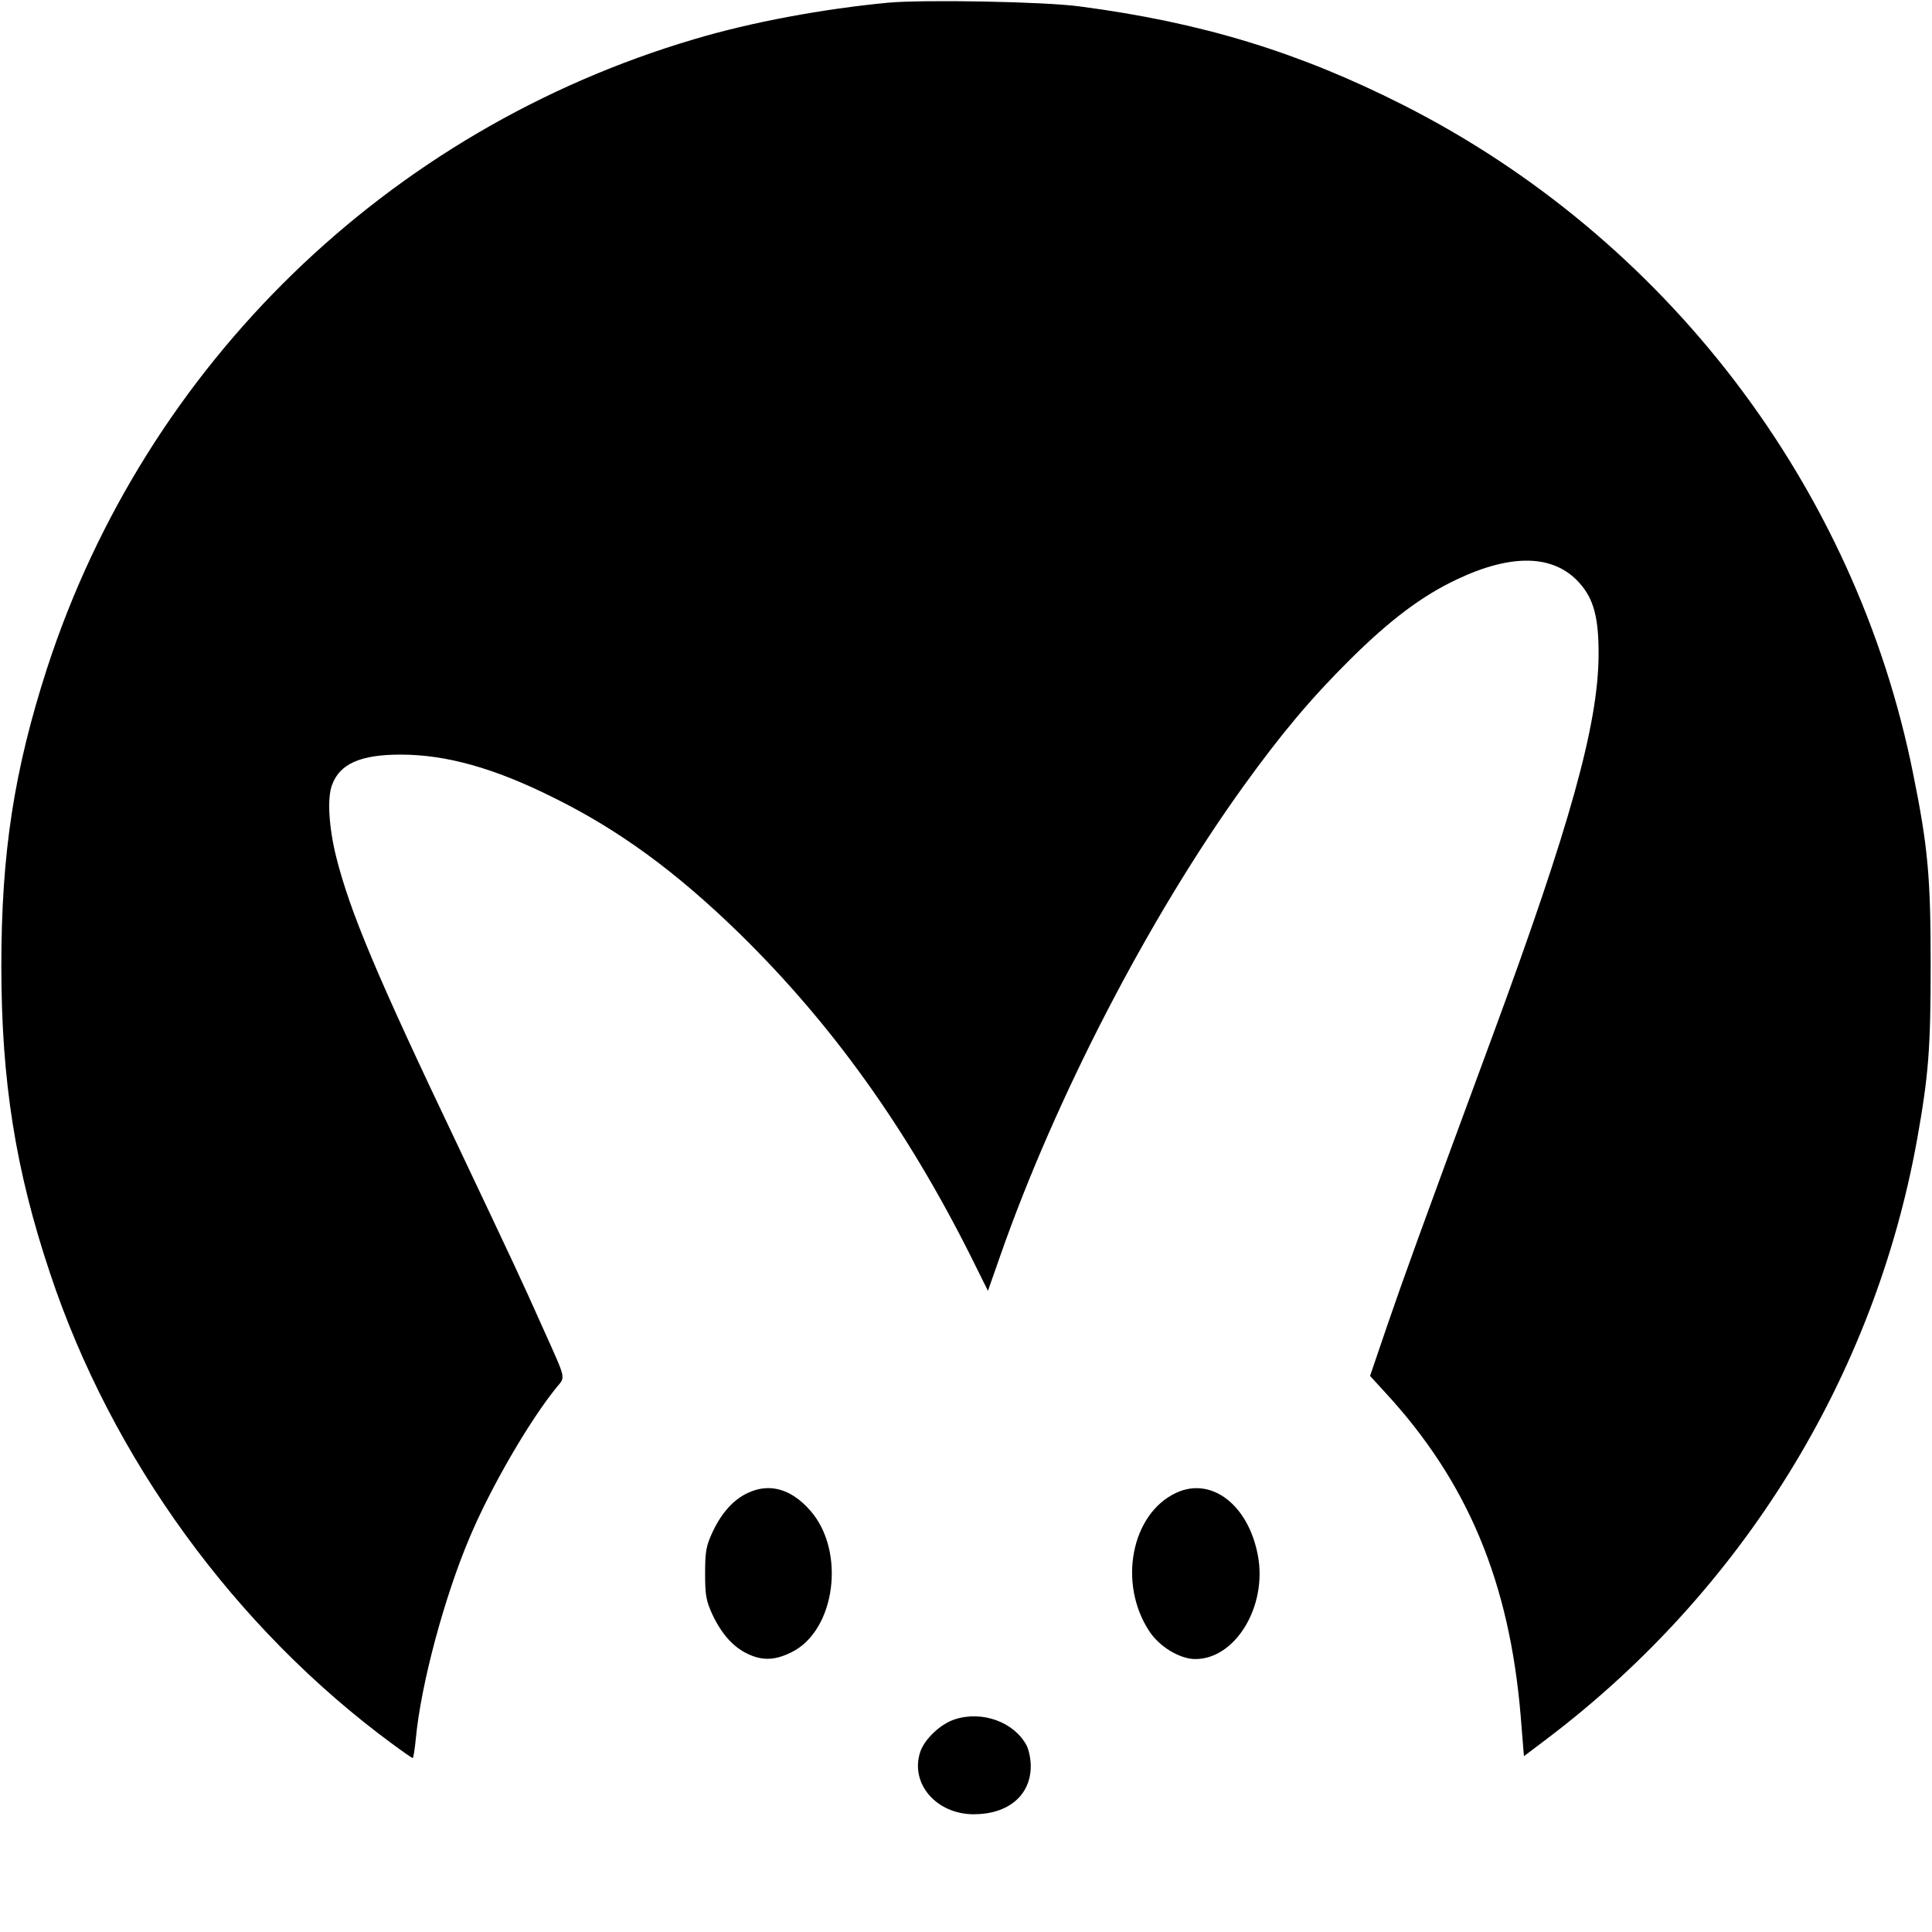
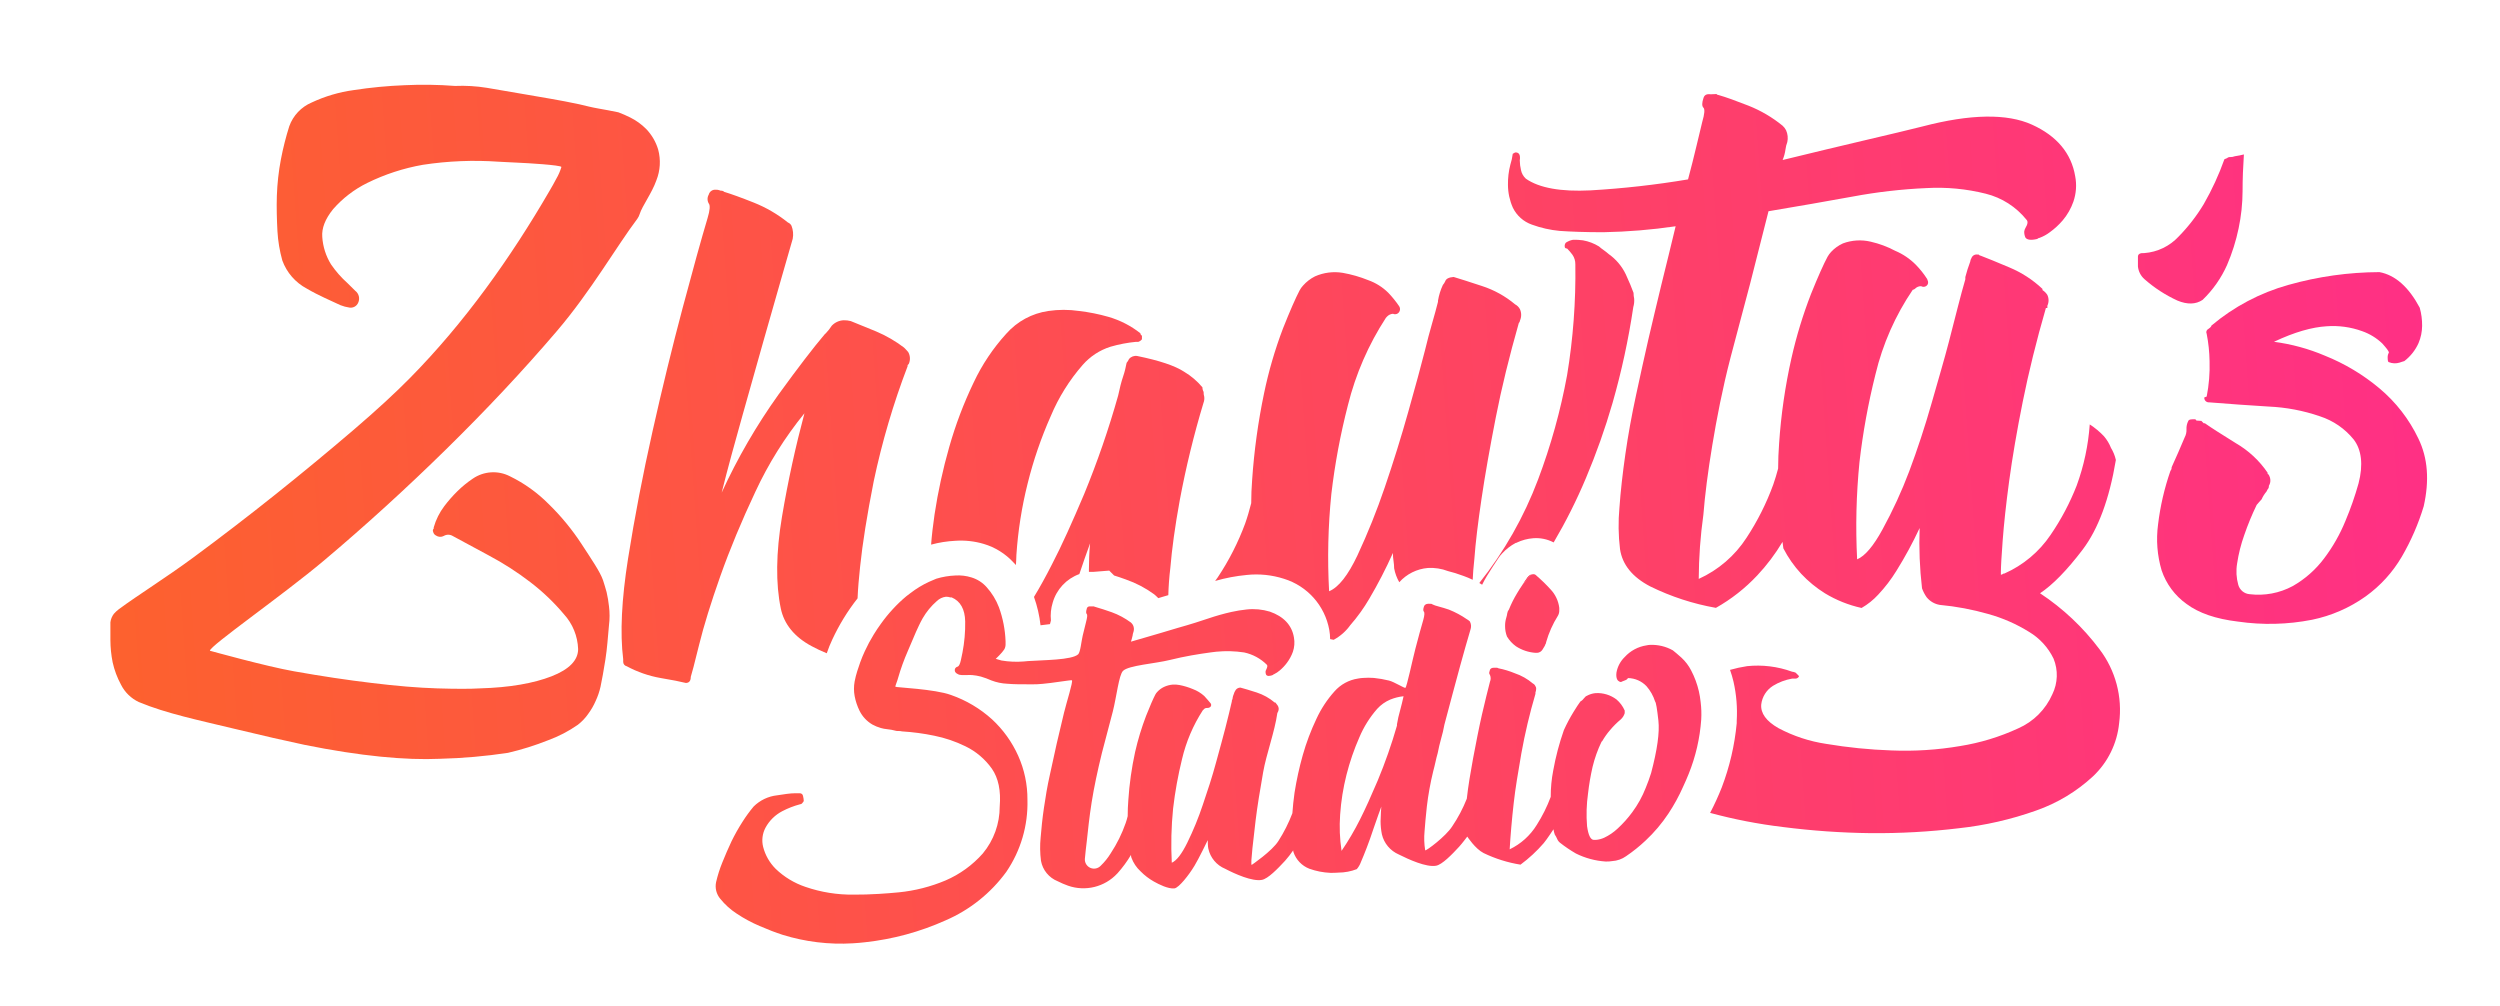
- <svg xmlns="http://www.w3.org/2000/svg" version="1.0" width="722pt" height="722pt" viewBox="0 0 722 722" preserveAspectRatio="xMidYMid meet">
-   <g transform="translate(0,722) scale(0.1,-0.1)" fill="#000000" stroke="none">
-     <path d="M3320 7210 c-244 -23 -513 -73 -724 -136 -1146 -338 -2051 -1217 -2420 -2351 -123 -381 -171 -689 -171 -1113 0 -429 53 -763 182 -1148 230 -692 692 -1327 1279 -1759 39 -29 74 -53 76 -53 3 0 8 33 12 73 19 203 107 531 203 756 79 186 219 427 321 554 36 44 40 25 -46 217 -87 195 -109 241 -324 695 -300 629 -400 867 -452 1074 -27 110 -34 219 -15 268 29 79 107 113 256 113 170 0 349 -50 568 -159 248 -122 462 -279 699 -510 345 -338 623 -726 863 -1204 l65 -131 47 134 c206 588 555 1262 908 1752 142 197 252 328 398 473 149 148 270 239 400 300 205 97 362 93 457 -13 54 -60 73 -131 72 -272 -2 -260 -108 -639 -394 -1415 -279 -755 -334 -909 -396 -1089 l-64 -188 55 -60 c309 -334 466 -709 508 -1212 l12 -149 90 68 c726 551 1219 1349 1379 2235 43 241 51 339 51 655 0 328 -10 440 -66 716 -215 1072 -924 2001 -1908 2498 -390 197 -750 307 -1206 367 -132 18 -582 26 -715 14z" />
-     <path d="M2795 1641 c-54 -25 -98 -74 -132 -146 -24 -52 -28 -72 -28 -155 0 -83 4 -103 28 -155 34 -72 78 -121 132 -146 55 -26 102 -24 164 7 164 82 202 378 69 529 -71 81 -152 104 -233 66z" />
-     <path d="M4395 1641 c-167 -78 -218 -338 -100 -517 38 -58 114 -104 172 -104 150 0 269 197 234 386 -35 190 -174 297 -306 235z" />
-     <path d="M3569 795 c-54 -17 -114 -74 -130 -122 -39 -118 60 -233 200 -233 129 0 213 71 213 180 0 26 -7 60 -15 76 -46 88 -165 132 -268 99z" />
-   </g>
+ <svg xmlns="http://www.w3.org/2000/svg" xmlns:xlink="http://www.w3.org/1999/xlink" id="Camada_1" data-name="Camada 1" viewBox="0 0 512 205.97">
+   <defs>
+     <style>.cls-1{fill:url(#Gradiente_sem_nome_6);}.cls-2{fill:url(#Gradiente_sem_nome_6-2);}.cls-3{fill:url(#Gradiente_sem_nome_6-3);}.cls-4{fill:url(#Gradiente_sem_nome_6-4);}.cls-5{fill:url(#Gradiente_sem_nome_6-5);}.cls-6{fill:url(#Gradiente_sem_nome_6-6);}.cls-7{fill:url(#Gradiente_sem_nome_6-7);}.cls-8{fill:url(#Gradiente_sem_nome_6-8);}.cls-9{fill:url(#Gradiente_sem_nome_6-9);}.cls-10{fill:url(#Gradiente_sem_nome_6-10);}.cls-11{fill:url(#Gradiente_sem_nome_6-11);}.cls-12{fill:url(#Gradiente_sem_nome_6-12);}</style>
+     <linearGradient id="Gradiente_sem_nome_6" x1="1" y1="92.5" x2="502.47" y2="57.09" gradientUnits="userSpaceOnUse">
+       <stop offset="0" stop-color="#fd632b" />
+       <stop offset="1" stop-color="#ff2f86" />
+     </linearGradient>
+     <linearGradient id="Gradiente_sem_nome_6-2" x1="1.48" y1="99.37" x2="502.95" y2="63.96" xlink:href="#Gradiente_sem_nome_6" />
+     <linearGradient id="Gradiente_sem_nome_6-3" x1="1.85" y1="104.53" x2="503.31" y2="69.12" xlink:href="#Gradiente_sem_nome_6" />
+     <linearGradient id="Gradiente_sem_nome_6-4" x1="2.66" y1="116.05" x2="504.13" y2="80.64" xlink:href="#Gradiente_sem_nome_6" />
+     <linearGradient id="Gradiente_sem_nome_6-5" x1="2.4" y1="112.43" x2="503.87" y2="77.02" xlink:href="#Gradiente_sem_nome_6" />
+     <linearGradient id="Gradiente_sem_nome_6-6" x1="4.38" y1="140.45" x2="505.85" y2="105.04" xlink:href="#Gradiente_sem_nome_6" />
+     <linearGradient id="Gradiente_sem_nome_6-7" x1="1.98" y1="106.4" x2="503.45" y2="70.99" xlink:href="#Gradiente_sem_nome_6" />
+     <linearGradient id="Gradiente_sem_nome_6-8" x1="3" y1="120.87" x2="504.47" y2="85.46" xlink:href="#Gradiente_sem_nome_6" />
+     <linearGradient id="Gradiente_sem_nome_6-9" x1="0.04" y1="78.96" x2="501.51" y2="43.55" xlink:href="#Gradiente_sem_nome_6" />
+     <linearGradient id="Gradiente_sem_nome_6-10" x1="3.29" y1="125.01" x2="504.76" y2="89.6" xlink:href="#Gradiente_sem_nome_6" />
+     <linearGradient id="Gradiente_sem_nome_6-11" x1="6.36" y1="168.47" x2="507.83" y2="133.06" xlink:href="#Gradiente_sem_nome_6" />
+     <linearGradient id="Gradiente_sem_nome_6-12" x1="4.88" y1="147.5" x2="506.35" y2="112.09" xlink:href="#Gradiente_sem_nome_6" />
+   </defs>
+   <path class="cls-1" d="M134.79,30.62a10.32,10.32,0,0,0-2.45-4.2,12.3,12.3,0,0,0-3.25-2.35A25.18,25.18,0,0,0,126.64,23c-1.44-.29-2.81-.56-4.11-.78s-2.61-.56-3.88-.86c-4.09-.88-7.86-1.46-10.91-2s-5.77-1-8-1.37a32.26,32.26,0,0,0-6.55-.39,83.12,83.12,0,0,0-10.3-.15,91.83,91.83,0,0,0-10.44,1,29.76,29.76,0,0,0-8.61,2.54,8.34,8.34,0,0,0-4.6,4.87,60.16,60.16,0,0,0-1.71,6.77,48.8,48.8,0,0,0-.83,7.46c-.08,2.47,0,4.92.12,7.26a28.36,28.36,0,0,0,1,6,10.63,10.63,0,0,0,5,5.75c2.5,1.47,5.06,2.52,6.9,3.4a8.13,8.13,0,0,0,1.83.49,1.66,1.66,0,0,0,1.81-1,2,2,0,0,0-.61-2.44c-.88-.86-1.42-1.42-1.56-1.54a21.51,21.51,0,0,1-3.4-3.87A12.2,12.2,0,0,1,66,48.53c-.14-1.79.59-3.67,2.21-5.68a22.48,22.48,0,0,1,7-5.38,42.37,42.37,0,0,1,11.4-3.72,70.24,70.24,0,0,1,15.53-.63c.32,0,1.57.1,3.77.19s8.83.49,9.07.88a11,11,0,0,1-1.07,2.45c-.4.81-.89,1.61-1.35,2.42-8,13.79-17.46,27.07-28.61,38.37C81.06,80.37,77.14,84,72.2,88.22S62,96.8,56.45,101.23,45.25,110,39.6,114.17s-11.25,7.63-15.28,10.61a7,7,0,0,0-1,.93,3.59,3.59,0,0,0-.71,1.74v3.62a23.84,23.84,0,0,0,.46,4.57,17.6,17.6,0,0,0,1.72,4.6,7.8,7.8,0,0,0,3.64,3.54c5.55,2.33,12.64,3.8,19,5.34s11.34,2.66,14.92,3.42c11.47,2.32,20.73,3.18,27.75,2.86a111.78,111.78,0,0,0,13.94-1.22,57.83,57.83,0,0,0,8.25-2.59,26.58,26.58,0,0,0,6.06-3.16,10.11,10.11,0,0,0,2.18-2.32,13.18,13.18,0,0,0,1.46-2.55,14.21,14.21,0,0,0,1-2.93c.3-1.42.64-3.3,1-5.58s.51-4.67.73-7a15.68,15.68,0,0,0,0-3.88,24.86,24.86,0,0,0-.49-2.91c-.22-.76-.49-1.74-.73-2.43-.61-1.76-2.42-4.37-4.36-7.36a48.43,48.43,0,0,0-6.79-8.26,29.09,29.09,0,0,0-7.88-5.65,7.43,7.43,0,0,0-7.63.46,21.39,21.39,0,0,0-3.15,2.57A27.26,27.26,0,0,0,91,103.65,13.17,13.17,0,0,0,88.83,108v.24a.58.58,0,0,0-.12.68,1.09,1.09,0,0,0,.59.76,1.53,1.53,0,0,0,1.59.08,1.76,1.76,0,0,1,1.81,0q2.89,1.53,7.41,4a60.59,60.59,0,0,1,8.48,5.45,43.46,43.46,0,0,1,6.9,6.58,11.16,11.16,0,0,1,2.91,7.14c0,2.28-1.81,4.16-5.45,5.58s-8.54,2.3-14.68,2.47q-2.89.18-8.73,0t-13.33-1.1q-7.51-.89-16-2.4c-5.68-1-17.22-4.21-17.22-4.21-.15-.9,14.89-11.34,23.38-18.49S83.23,100,91.38,92,107.1,75.94,114.05,67.8s12.2-17.32,16.48-23a3.37,3.37,0,0,0,.49-1c.49-1.59,2.5-4.28,3.4-6.85A10,10,0,0,0,134.79,30.62Z" />
+   <path class="cls-2" d="M178.94,98.55q-2.06,10.42-2.79,17.5c-.24,2.29-.44,4.45-.52,6.49a42,42,0,0,0-2.88,4.14,43.72,43.72,0,0,0-2.28,4.26,26.94,26.94,0,0,0-1.15,2.85,30.65,30.65,0,0,1-3.1-1.46c-3.56-1.9-5.65-4.54-6.31-7.7-1.06-5.07-1-11.4.24-18.8s2.81-14.48,4.6-21.19a76.33,76.33,0,0,0-10.05,16.07q-4.24,9-7.17,17.26c-1.93,5.46-3.39,10.17-4.35,14.07s-1.54,6.11-1.71,6.58c0,.81-.32,1.23-1,1.25-1.15-.29-2.84-.62-5.11-1a23,23,0,0,1-7-2.42.92.92,0,0,1-.73-.94V135q-1-8,1-20.63t5-26q3-13.38,6.19-25.36t5.09-18.34c.49-1.62.56-2.64.24-3a1.8,1.8,0,0,1,0-1.81,1.35,1.35,0,0,1,1.47-1,1.64,1.64,0,0,1,.71.1.87.87,0,0,0,.49.1.66.66,0,0,1,.49.23c1.44.44,3.48,1.17,6.06,2.2a27.1,27.1,0,0,1,7,4.08,1.37,1.37,0,0,1,.73.67,4.84,4.84,0,0,1,.25,2.66c-.49,1.66-1.25,4.31-2.3,8s-2.27,7.93-3.64,12.75-2.83,10-4.36,15.46-3,10.75-4.25,15.78a121.77,121.77,0,0,1,11.64-20.09q6-8.27,9.46-12.34l.25-.23a10.38,10.38,0,0,0,1.2-1.53,3.56,3.56,0,0,1,2.42-1.11,5.27,5.27,0,0,1,1.47.17c1.44.58,3.19,1.28,5.2,2.12a26.43,26.43,0,0,1,5.7,3.3c.17.16.46.46.86.92a2.67,2.67,0,0,1,.12,2.42l-.24.26V75A156.19,156.19,0,0,0,178.94,98.55Z" />
+   <path class="cls-3" d="M233.87,68.75v.73a1.53,1.53,0,0,1-.74.53l-.49,0a28.4,28.4,0,0,0-5.21,1,12.58,12.58,0,0,0-5.7,3.73,38.57,38.57,0,0,0-6.53,10.47,83.45,83.45,0,0,0-4.74,13.81,82.55,82.55,0,0,0-2.3,14.6c0,.71-.07,1.42-.1,2.11-.17-.18-.31-.37-.49-.53a13.49,13.49,0,0,0-6.11-3.81,16.51,16.51,0,0,0-5.77-.64,23.42,23.42,0,0,0-5,.79c.15-2,.39-4,.71-6.21a110.37,110.37,0,0,1,3-13.77,82.61,82.61,0,0,1,5-13.21,40.33,40.33,0,0,1,6.68-10,14.18,14.18,0,0,1,8.61-4.66,21.52,21.52,0,0,1,6.31,0,37.5,37.5,0,0,1,6,1.2,19.18,19.18,0,0,1,6.55,3.36A.6.6,0,0,0,233.87,68.75Z" />
+   <path class="cls-4" d="M246.48,82.49a189.4,189.4,0,0,0-4.86,19.93c-1,5.47-1.62,10.11-1.93,13.85-.25,2-.37,3.9-.42,5.62l-1.17.34c-.3.09-.59.17-.88.27a2.94,2.94,0,0,0-.4-.39l-.24-.22-.24-.2a22.14,22.14,0,0,0-5.73-3c-.85-.31-1.69-.6-2.44-.83l-1-1-3.26.26-.73,0-.17,0v-.49c0-1.76.07-3.55.24-5.35-.76,2.09-1.51,4.2-2.2,6.29a8.78,8.78,0,0,0-5.45,5.83,9.25,9.25,0,0,0-.37,3.67l-.12.47-.08.28c-.66.1-1.29.17-1.93.24a25.48,25.48,0,0,0-1.34-5.81c1.22-2,2.48-4.3,3.71-6.72,2-3.84,4.14-8.63,6.56-14.33A184.69,184.69,0,0,0,229,81c.32-1.49.63-2.78,1-3.85s.56-2,.73-2.84a3.1,3.1,0,0,0,.49-.78,1.8,1.8,0,0,1,1.69-.62c4.52.92,7.73,2,9.58,3.21a14.56,14.56,0,0,1,3.77,3.21,1.84,1.84,0,0,0,.24.93,3.08,3.08,0,0,0,.13,1A2.56,2.56,0,0,1,246.48,82.49Z" />
+   <path class="cls-5" d="M301.61,118.74a19.17,19.17,0,0,0-1.86-.78c-1.22-.46-2.3-.78-3.2-1a9.92,9.92,0,0,0-4.11-.64,8.86,8.86,0,0,0-5.87,2.92,9.06,9.06,0,0,1-1.05-2.85,10.15,10.15,0,0,0-.12-1.46,10.25,10.25,0,0,1-.13-1.68,93.94,93.94,0,0,1-4.84,9.37,34.79,34.79,0,0,1-3.89,5.41,10,10,0,0,1-3.4,3c-.24-.06-.49-.08-.73-.14a10.84,10.84,0,0,0-.17-1.87,13.46,13.46,0,0,0-9.3-10.49,18.56,18.56,0,0,0-7.6-.78,35,35,0,0,0-6.48,1.23,8.44,8.44,0,0,0,.54-.75A53,53,0,0,0,255,107.24c.48-1.34.88-2.77,1.25-4.19,0-1.64.07-3.21.19-4.79a129.74,129.74,0,0,1,2.43-17.66,87.15,87.15,0,0,1,3.88-13.32c1.45-3.66,2.6-6.26,3.4-7.79a4.48,4.48,0,0,1,.71-1,8.17,8.17,0,0,1,2.45-1.89,10,10,0,0,1,5.7-.72,26.07,26.07,0,0,1,5.21,1.5,11.07,11.07,0,0,1,4.1,2.58,21.16,21.16,0,0,1,2.21,2.73,1.08,1.08,0,0,1-.25,1.49,1,1,0,0,1-1,.08,1.88,1.88,0,0,0-1.22.58l-.24.27a58.74,58.74,0,0,0-7.76,17.85,135.57,135.57,0,0,0-3.4,18.21,127.93,127.93,0,0,0-.46,19.92c1.93-.79,3.88-3.26,5.82-7.38a138.39,138.39,0,0,0,5.58-13.9c1.76-5.15,3.38-10.36,4.84-15.56s2.61-9.39,3.4-12.52c.49-2,.95-3.79,1.44-5.45s.88-3.15,1.22-4.47v-.22a12.43,12.43,0,0,1,1-3.23,2.84,2.84,0,0,0,.49-.77c.17-.5.73-.79,1.71-.87,1.29.39,3.23,1,5.82,1.86a20.22,20.22,0,0,1,6.77,3.75,2.37,2.37,0,0,1,1,1,2.87,2.87,0,0,1,0,2.32.77.77,0,0,1-.24.51c-1.93,6.77-3.52,13.23-4.72,19.37s-2.19,11.7-2.91,16.58-1.23,9-1.47,12.36C301.76,116.16,301.66,117.59,301.61,118.74Z" />
+   <path class="cls-6" d="M313.52,117.68c-.56.7-1.12,1.37-1.64,2,.32-.51.64-1,1-1.48a1.84,1.84,0,0,1,.54-.46Z" />
+   <path class="cls-7" d="M334.5,62.88a153.55,153.55,0,0,1-4.25,19.65,139.53,139.53,0,0,1-5.45,15.38,110.31,110.31,0,0,1-6.61,13.18,7.75,7.75,0,0,0-4.18-.86,9.44,9.44,0,0,0-3.38.9l-.12.06-.1,0a10.55,10.55,0,0,0-2.73,2.11l-.4.45-.34.46c-.78,1.13-1.58,2.41-2.4,3.72-.36.59-.7,1.21-1,1.82a6,6,0,0,0-.58-.35A78.1,78.1,0,0,0,315,98.2a124.1,124.1,0,0,0,5.94-21.36,127.48,127.48,0,0,0,1.69-22.69,3.33,3.33,0,0,0-.61-2,10.83,10.83,0,0,0-1.08-1.25c-.34,0-.49-.14-.49-.46a1,1,0,0,1,.25-.75,3.9,3.9,0,0,1,1.44-.58,11.55,11.55,0,0,1,2.05.11,9.33,9.33,0,0,1,3.28,1.25,9.55,9.55,0,0,0,1,.78,12.14,12.14,0,0,1,1,.79,10.78,10.78,0,0,1,3.49,4.14c.73,1.59,1.25,2.84,1.59,3.8a6,6,0,0,0,.13,1.21A4.69,4.69,0,0,1,334.5,62.88Z" />
+   <path class="cls-8" d="M434,148.09a17.3,17.3,0,0,1-5.35,10.9A33.33,33.33,0,0,1,417,166a69.58,69.58,0,0,1-15.88,3.63,140.39,140.39,0,0,1-17.95,1,155,155,0,0,1-18.05-1.26,104.12,104.12,0,0,1-14.89-2.89,53.18,53.18,0,0,0,2.4-5.25,50.06,50.06,0,0,0,3.05-13.12l0-.22,0-.24a28.61,28.61,0,0,0-.66-8.05,23.74,23.74,0,0,0-.71-2.41,27.76,27.76,0,0,1,3.48-.76,20.69,20.69,0,0,1,9.22,1.13,2.22,2.22,0,0,1,.73.2l.71.71a.79.79,0,0,1-.71.51l-.73,0a11.21,11.21,0,0,0-3.89,1.47,5.23,5.23,0,0,0-2.42,3.83q-.22,2.7,3.52,4.84a30.4,30.4,0,0,0,9.81,3.23,101.74,101.74,0,0,0,13.35,1.34,67.11,67.11,0,0,0,14.06-.9,45.56,45.56,0,0,0,11.89-3.62,13.62,13.62,0,0,0,7-7,8.9,8.9,0,0,0,.24-7.28,12.93,12.93,0,0,0-5-5.47,31.9,31.9,0,0,0-8.37-3.67,54,54,0,0,0-9.95-1.87,4.37,4.37,0,0,1-2.67-1.56,7.49,7.49,0,0,1-.95-1.83,81.08,81.08,0,0,1-.49-12.35,82,82,0,0,1-4.75,8.76,30.31,30.31,0,0,1-3.74,4.89,14.25,14.25,0,0,1-3.4,2.72,24.66,24.66,0,0,1-7.5-3,24.11,24.11,0,0,1-4.87-4,23.46,23.46,0,0,1-3.65-5.21c-.07-.44-.12-.88-.17-1.32a39.92,39.92,0,0,1-5.16,6.85,35.5,35.5,0,0,1-8.48,6.66,50.31,50.31,0,0,1-13.45-4.39c-3.65-1.9-5.72-4.46-6.19-7.64a39.88,39.88,0,0,1-.12-8.48c.24-3.42.66-7.09,1.22-11s1.29-7.93,2.17-12,1.73-8,2.55-11.54,1.7-7.18,2.66-11.18,2-8,2.91-11.92a116.71,116.71,0,0,1-14.79,1.22c-3.71,0-6.7-.11-8.95-.27A22.72,22.72,0,0,1,313.72,46a6.86,6.86,0,0,1-3.89-3.47,11.67,11.67,0,0,1-1-4.67,15.51,15.51,0,0,1,.49-4.14,11.84,11.84,0,0,0,.49-2.22l.49-.28c.8-.05,1.12.49.95,1.62a9.1,9.1,0,0,0,.25,2,3.26,3.26,0,0,0,1,1.76c2.74,1.91,7.18,2.69,13.21,2.39a185.29,185.29,0,0,0,20-2.25c.66-2.46,1.22-4.72,1.71-6.77s.88-3.71,1.2-5c.48-1.64.56-2.62.24-2.92s-.32-1,0-1.93c.17-.67.66-.92,1.47-.81l1.2-.05a.67.67,0,0,0,.49.22c1.46.42,3.47,1.14,6.06,2.16a26.44,26.44,0,0,1,7,4.11,3.2,3.2,0,0,1,.71.93,3.89,3.89,0,0,1,.25,2.42,6.3,6.3,0,0,0-.37,1.48,8.68,8.68,0,0,1-.59,2.19q9.21-2.25,17-4.08c5.15-1.22,9-2.11,11.64-2.79,9.83-2.57,17.34-2.68,22.43-.37s8.06,5.86,8.85,10.57a10.13,10.13,0,0,1-.37,5.2,12.15,12.15,0,0,1-2.17,3.81,14.88,14.88,0,0,1-2.67,2.46,8.13,8.13,0,0,1-2.08,1.14.84.84,0,0,0-.49.23c-1.29.31-2.1.19-2.42-.3a2.83,2.83,0,0,1-.24-1.21,1.92,1.92,0,0,1,.24-.72c.49-.8.56-1.36.24-1.69a15.51,15.51,0,0,0-8.36-5.35,40.48,40.48,0,0,0-12.13-1.15,108.12,108.12,0,0,0-15.14,1.74c-5.49,1-11.25,2-17.22,3q-1.72,6.88-3.76,14.81c-1.37,5.31-2.79,10.38-4,15.09-1.68,6.45-2.85,12.57-3.75,18s-1.51,10.22-1.83,14.27a98.21,98.21,0,0,0-.95,13.13,22.92,22.92,0,0,0,9.8-8.44,52.44,52.44,0,0,0,5.46-10.87c.37-1.07.71-2.18,1-3.29,0-1.73.08-3.45.2-5.12a114.8,114.8,0,0,1,2.54-17.54,93,93,0,0,1,4-13.11c1.45-3.58,2.58-6.12,3.38-7.6a5.35,5.35,0,0,1,.73-1,7.59,7.59,0,0,1,2.42-1.74,9.81,9.81,0,0,1,5.7-.35,20.37,20.37,0,0,1,5,1.86,13.15,13.15,0,0,1,4.25,2.88,18.2,18.2,0,0,1,2.3,2.9c.32.66.25,1.15-.24,1.47a1,1,0,0,1-1,0,1.67,1.67,0,0,0-1.22.5.81.81,0,0,1-.49.24,52.46,52.46,0,0,0-7.63,17.3,139,139,0,0,0-3.28,18,132.56,132.56,0,0,0-.48,19.9c1.61-.67,3.35-2.73,5.2-6.13A93.49,93.49,0,0,0,391,96.55c1.69-4.52,3.23-9.19,4.6-14s2.61-9,3.52-12.5c1.36-5.23,2.42-9.6,3.38-12.85v-.46a30.21,30.21,0,0,1,1-3.15,1.68,1.68,0,0,1,.25-.73,1.12,1.12,0,0,1,1.22-.73h.25a.65.65,0,0,0,.46.25c1.3.5,3.26,1.29,5.82,2.38a22.52,22.52,0,0,1,6.8,4.41v.24a3.11,3.11,0,0,1,1,1,2.58,2.58,0,0,1,0,2.2v.47H419c-1.95,6.74-3.53,13.15-4.74,19.18s-2.14,11.48-2.79,16.3-1.08,8.89-1.32,12.11-.37,5.4-.37,6.53v.49a.45.45,0,0,0,.37-.12.53.53,0,0,1,.37-.12,22.29,22.29,0,0,0,9.44-7.9,50.36,50.36,0,0,0,5.35-10.12,45.79,45.79,0,0,0,2.67-12.51,15.9,15.9,0,0,1,2.91,2.42,8.56,8.56,0,0,1,1.44,2.39,8.16,8.16,0,0,1,1,2.47q-2,12-6.8,18.36c-3.23,4.25-6.14,7.22-8.73,8.94A48.8,48.8,0,0,1,430,133,20.51,20.51,0,0,1,434,148.09Z" />
+   <path class="cls-9" d="M457.69,32a2.49,2.49,0,0,1-.93.17.83.83,0,0,0-.66.22c-.22.1-.32.12-.54.22a56.64,56.64,0,0,1-4.23,9.19,35.84,35.84,0,0,1-5.16,6.66,10.68,10.68,0,0,1-7,3.37c-.88-.05-1.32.2-1.32.74v2a4,4,0,0,0,1.32,2.59,27.64,27.64,0,0,0,6.77,4.4c2,.83,3.74.81,5.16-.15a22.79,22.79,0,0,0,5-7.14,39.1,39.1,0,0,0,2.37-7.51,37.71,37.71,0,0,0,.81-7.6c0-2.54.1-5,.27-7.53C459,31.77,458.4,31.9,457.69,32Z" />
+   <path class="cls-10" d="M495.28,89.81a30.53,30.53,0,0,0-8-10.3,41.32,41.32,0,0,0-11.15-6.67A39.82,39.82,0,0,0,465.71,70c4.21-2,7.8-3,10.79-3.18a17.55,17.55,0,0,1,7.26,1,11.44,11.44,0,0,1,4.13,2.52c.88,1,1.35,1.56,1.35,1.88a1.85,1.85,0,0,0-.25.95c0,.64.08,1,.25,1a3.25,3.25,0,0,0,2.17.1c.4-.15.59-.19,1-.32a9.58,9.58,0,0,0,2.91-3.69,9.25,9.25,0,0,0,.73-3.52,13.1,13.1,0,0,0-.49-3.72c-2.25-4.23-5-6.68-8.24-7.29a69.45,69.45,0,0,0-18.66,2.62,42,42,0,0,0-15.77,8.34c0,.17-.2.39-.62.68a.73.73,0,0,0-.34,1,31.77,31.77,0,0,1,.59,5.62,32.1,32.1,0,0,1-.59,7.22l-.49.19a.92.92,0,0,0,1,1c4.06.32,8.09.62,12.13.86a37.26,37.26,0,0,1,10.56,2,14.74,14.74,0,0,1,6.9,4.74c1.61,2.08,2,5.16,1,9a64.34,64.34,0,0,1-2.67,7.65,34,34,0,0,1-4.38,7.71,21,21,0,0,1-6.43,5.67,14.83,14.83,0,0,1-8.83,1.66,2.63,2.63,0,0,1-2.32-1.91,10,10,0,0,1-.24-4.37,30.92,30.92,0,0,1,1.46-5.82,55.09,55.09,0,0,1,2.55-6.19c.39-.44.58-.69,1-1.13a6.48,6.48,0,0,1,1-1.59l.24-.46a.84.84,0,0,0,.25-.71,2.07,2.07,0,0,0,.24-1.66c-.17-.52-.32-.76-.49-.79v-.24a20,20,0,0,0-6.53-6.07c-2.91-1.81-5-3.13-6.31-4.06a1,1,0,0,1-.24,0l-.49-.49-1-.07c-.1-.1-.15-.17-.24-.27-.81,0-1.3,0-1.45.37a3.38,3.38,0,0,0-.36,1.68,3.14,3.14,0,0,1-.37,1.67c-1,2.44-1.59,3.66-2.67,6.11a1,1,0,0,1-.24.73,52.27,52.27,0,0,0-2.54,11,22.52,22.52,0,0,0,.73,9.39,13.9,13.9,0,0,0,5.09,6.87c2.52,1.88,6,3.08,10.54,3.62a45,45,0,0,0,15.16-.37,29,29,0,0,0,11-4.79,26.41,26.41,0,0,0,7.41-8.15,48.28,48.28,0,0,0,4.48-10.32C497.55,98.42,497.24,93.84,495.28,89.81Z" />
+   <path class="cls-11" d="M348.29,143.76a18.36,18.36,0,0,0-.36-2.18,17.85,17.85,0,0,0-1.57-4.25,9.35,9.35,0,0,0-2-2.64c-.71-.64-1.32-1.15-1.76-1.5a8.82,8.82,0,0,0-4.65-1.12,3.86,3.86,0,0,0-.75.1,7.57,7.57,0,0,0-4.46,2.39,5.85,5.85,0,0,0-1.68,3.13c-.15,1.08.14,1.64.46,1.81a.83.83,0,0,0,.42.18.5.5,0,0,0,.24-.1l.69-.27a1,1,0,0,0,.54-.44,5.34,5.34,0,0,1,3.79,1.66,8.74,8.74,0,0,1,1.76,3.13c.19.17.41,1.49.68,3.92s-.24,6-1.49,10.73c-.2.56-.37,1.1-.54,1.59s-.37,1-.56,1.44a21.67,21.67,0,0,1-2.76,5,23.29,23.29,0,0,1-3,3.35,10.74,10.74,0,0,1-2.76,1.88,5.08,5.08,0,0,1-1.71.44,1.7,1.7,0,0,1-.39,0c-.69,0-1.15-1-1.4-2.81a30,30,0,0,1,.2-6.7,48.91,48.91,0,0,1,.93-5.45A26,26,0,0,1,328,151.9l.15-.14a14.41,14.41,0,0,1,1.56-2.2,17.33,17.33,0,0,1,2.23-2.23,2.81,2.81,0,0,0,.8-1.27v-.54a6.32,6.32,0,0,0-1.68-2.27,6.5,6.5,0,0,0-4.26-1.3,4.58,4.58,0,0,0-1.49.39,3.71,3.71,0,0,0-.54.27,5.89,5.89,0,0,1-.41.44,1.49,1.49,0,0,1-.25.29,2.28,2.28,0,0,1-.44.32c-.34.47-.81,1.15-1.39,2.11a33.79,33.79,0,0,0-2,3.76,53.42,53.42,0,0,0-2.18,8.27,27.72,27.72,0,0,0-.51,5.4v0a30.69,30.69,0,0,1-2.86,5.74,13.21,13.21,0,0,1-5.55,5c.17-2.86.44-6.06.83-9.49.32-2.91.9-6.31,1.56-10.14a114.84,114.84,0,0,1,2.89-12.21v-.27a2.47,2.47,0,0,0,.15-.78.81.81,0,0,0-.15-.51,1.11,1.11,0,0,0-.54-.57,11.25,11.25,0,0,0-3.72-2.1,17.84,17.84,0,0,0-3.3-1,.94.94,0,0,1-.29-.12l-.66,0c-.47,0-.73.2-.81.44a2.86,2.86,0,0,0-.14.51.62.62,0,0,0,.14.52,1.77,1.77,0,0,1,0,1.42c-.41,1.63-1,3.91-1.64,6.72s-1.22,5.85-1.81,8.95c-.53,2.86-1,5.65-1.29,8.27v0a29.49,29.49,0,0,1-3,5.68c-1.32,2.05-5.28,5-5.52,4.89a15.16,15.16,0,0,1-.13-3.91c.1-1.35.25-3.09.47-5.09a59.87,59.87,0,0,1,1.3-7.19c.17-.66.34-1.3.46-1.88s.29-1.23.46-1.84c.2-1,.42-2,.69-2.93a27.89,27.89,0,0,0,.68-2.89c1.15-4.4,2.25-8.41,3.23-12.06.83-3,1.47-5.26,1.91-6.72a7,7,0,0,0,.24-.83,2,2,0,0,0-.12-1.45.63.63,0,0,0-.07-.12,1.76,1.76,0,0,0-.34-.27.88.88,0,0,0-.2-.12,18.52,18.52,0,0,0-3.72-2c-1.44-.51-2.88-.78-3.37-1.07a.51.51,0,0,0-.27-.12,1.28,1.28,0,0,1-.27,0,1.26,1.26,0,0,0-.42,0,.89.89,0,0,0-.53.19.74.74,0,0,0-.27.42c-.15.46-.17.81,0,1s.14.75-.12,1.68c-.47,1.59-1,3.55-1.62,5.92s-1.78,7.93-2.05,8-2.28-1.22-3.35-1.49a22.09,22.09,0,0,0-3.11-.54,14.69,14.69,0,0,0-2.2,0c-.34,0-.71.08-1.05.13a8,8,0,0,0-4.82,2.64,22.62,22.62,0,0,0-3.69,5.62,47.12,47.12,0,0,0-2.79,7.41,66.08,66.08,0,0,0-1.69,7.71c-.22,1.49-.34,2.88-.44,4.2a30.86,30.86,0,0,1-2.86,5.68c-1.3,2.08-5.48,4.91-5.48,4.91-.29-.19.44-5.87.81-9.12.34-2.81.88-6.11,1.54-9.86s2.37-8.29,2.91-12.13a1,1,0,0,1,.15-.29,1.26,1.26,0,0,0-.08-1.25,6,6,0,0,0-.46-.61.31.31,0,0,0-.15,0,10.93,10.93,0,0,0-3.69-2.06c-1.42-.46-2.52-.78-3.33-1a1.2,1.2,0,0,0-.95.46,4.24,4.24,0,0,0-.27.47c-.07.29-.29.71-.34,1a1.93,1.93,0,0,1-.2.75v.15l-.59,2.5c-.24.9-.48,1.93-.75,3-.42,1.71-1.1,4.06-1.89,7s-1.73,5.79-2.71,8.66a62.28,62.28,0,0,1-3.18,7.77c-1.13,2.3-2.18,3.67-3.18,4.11a73.06,73.06,0,0,1,.27-11.1,82.31,82.31,0,0,1,1.83-10.13,31.78,31.78,0,0,1,4.26-10,1,1,0,0,0,.15-.13.8.8,0,0,1,.68-.34c.07,0,.15,0,.24,0a1.18,1.18,0,0,0,.3-.1.55.55,0,0,0,.24-.83c-.34-.42-.78-.93-1.32-1.52a7.29,7.29,0,0,0-2.32-1.41,13.92,13.92,0,0,0-2.77-.84,5.87,5.87,0,0,0-1.32-.09,5.35,5.35,0,0,0-1.85.49,4.43,4.43,0,0,0-1.35,1,2.31,2.31,0,0,0-.42.58q-.66,1.26-1.88,4.33a55,55,0,0,0-2.25,7.41,66.66,66.66,0,0,0-1.39,9.86c-.08,1.05-.13,2.13-.13,3.28-.12.49-.26,1-.41,1.41a28,28,0,0,1-3.06,6.19,12.74,12.74,0,0,1-2.05,2.55,1.88,1.88,0,0,1-3.25-1.4c.09-1.17.26-2.4.39-3.59.24-2.18.51-4.92,1-8s1.2-6.43,2.1-10.1c.71-2.66,1.47-5.52,2.23-8.48s1.25-7.54,2.1-8.34c1.15-1.13,6.53-1.47,9.59-2.23s5.92-1.22,8.44-1.56c.36-.05.73-.1,1.07-.13a23,23,0,0,1,5.7.15,9.35,9.35,0,0,1,4.65,2.52c.17.17.12.49-.13,1a1.17,1.17,0,0,0-.14.42,1.4,1.4,0,0,0,.14.66.66.66,0,0,0,.62.2,2,2,0,0,0,.73-.18c.1-.05.17-.17.27-.17a5.47,5.47,0,0,0,1.15-.76,9.26,9.26,0,0,0,1.47-1.56,8.7,8.7,0,0,0,1.22-2.25,5.84,5.84,0,0,0,.22-2.94c-.42-2.54-2.13-4.32-4.94-5.3a11.92,11.92,0,0,0-4.75-.44,27.38,27.38,0,0,0-3.13.51,45.75,45.75,0,0,0-4.62,1.3c-1.44.49-3.62,1.2-6.48,2-2.08.64-4.38,1.3-6.77,2-.88.27-2.69.78-2.69.78s.29-.91.34-1.25c0-.14.05-.29.07-.41s.1-.3.12-.39a1.82,1.82,0,0,0-.12-1.35,2,2,0,0,0-.41-.51,15.42,15.42,0,0,0-3.92-2.11c-1.24-.44-2.32-.78-3.08-1a2.42,2.42,0,0,1-.32-.1.35.35,0,0,1-.24-.1,5.34,5.34,0,0,1-.69,0h-.27a.57.57,0,0,0-.53.47c-.17.59-.17.93,0,1.1s.09.71-.15,1.64c-.17.68-.42,1.68-.69,2.81s-.46,3.35-.92,3.79c-1.3,1.2-7.15,1.17-10.3,1.39l-.86.08a18.53,18.53,0,0,1-4.55-.2c-.41-.1-1.17-.34-1.17-.34s1.3-1.22,1.74-1.93a2,2,0,0,0,.27-1v-.66a22.78,22.78,0,0,0-1.35-6.95,13.2,13.2,0,0,0-2.52-4.13,6.76,6.76,0,0,0-3.1-2,9.09,9.09,0,0,0-3.31-.4,15.84,15.84,0,0,0-3.91.66c-.51.2-1.05.44-1.49.64a19.69,19.69,0,0,0-3.79,2.3c-.25.17-.54.39-.83.63l0,0a28.69,28.69,0,0,0-2.79,2.66,29.73,29.73,0,0,0-2.44,3c-.49.68-1,1.42-1.47,2.2a31.87,31.87,0,0,0-1.83,3.42c-.35.74-.64,1.47-.93,2.25-.22.57-.39,1.25-.61,1.81a18.06,18.06,0,0,0-.54,2.13,8.33,8.33,0,0,0,0,3,11.88,11.88,0,0,0,1,3,6.74,6.74,0,0,0,2.64,2.83,8.51,8.51,0,0,0,1.74.71c.73.25,2,.25,2.86.52a1.72,1.72,0,0,0,.66.09,2.72,2.72,0,0,1,.81.08,46.09,46.09,0,0,1,6.58.88,26.42,26.42,0,0,1,6.4,2.17,14.27,14.27,0,0,1,5.41,4.58c1.34,1.93,1.88,4.5,1.61,7.77a15,15,0,0,1-3.45,9.59,21.55,21.55,0,0,1-7.63,5.53,33.07,33.07,0,0,1-9.58,2.44c-1.42.13-2.79.25-4.09.32-1.83.1-3.52.17-5.11.15a29.12,29.12,0,0,1-9.93-1.59,16.23,16.23,0,0,1-6.09-3.69,9.74,9.74,0,0,1-2.57-4.5,5.52,5.52,0,0,1,.49-3.94,8.23,8.23,0,0,1,3.45-3.38,17.62,17.62,0,0,1,3.57-1.39,1.06,1.06,0,0,0,.42-.15c.24-.29.39-.46.39-.56a4.62,4.62,0,0,0-.15-1,.64.64,0,0,0-.66-.56h-1c-1,0-2.2.2-3.64.42a8.07,8.07,0,0,0-4.82,2.3,29.14,29.14,0,0,0-2.28,3.13,39.43,39.43,0,0,0-2.25,4c-.68,1.42-1.29,2.89-1.88,4.33a26.59,26.59,0,0,0-1.27,4,4,4,0,0,0,.85,3.43,14.42,14.42,0,0,0,3.38,3.05,28.66,28.66,0,0,0,4.67,2.52c1.71.74,3.28,1.35,4.72,1.81a40.27,40.27,0,0,0,14.36,1.74c.85-.05,1.71-.12,2.54-.22a54.64,54.64,0,0,0,16.48-4.48,30.23,30.23,0,0,0,12.43-9.93,25,25,0,0,0,4.33-14.77,21.66,21.66,0,0,0-1.89-9,23,23,0,0,0-5.35-7.46,24.6,24.6,0,0,0-8.42-5c-3.32-1.22-11.27-1.54-11.37-1.68s.37-1.1.54-1.81a44.26,44.26,0,0,1,2-5.53c.44-1,.86-2,1.2-2.81.17-.37.34-.76.46-1.08.4-.88.84-1.86,1.37-2.79a13.86,13.86,0,0,1,2.91-3.54,3.27,3.27,0,0,1,1.86-.88,2.88,2.88,0,0,1,.91.14l.27,0c1.78.76,2.71,2.42,2.76,4.91a31,31,0,0,1-.56,6.41c-.1.49-.2,1-.32,1.52-.17.81-.42,1.27-.66,1.34a.78.78,0,0,0-.56.47.88.88,0,0,0,0,.49.84.84,0,0,0,.17.27l.22.19a.35.35,0,0,0,.15.07,1.13,1.13,0,0,0,.42.18c.49.14,1.88,0,2.54.05a11,11,0,0,1,1.81.31,17.57,17.57,0,0,1,2.15.79,10.35,10.35,0,0,0,3.25.68c1.28.12,2.92.12,5,.12.66,0,1.42,0,2.25-.1,1.69-.12,5.87-.83,6-.73.26.29-1.08,4.43-1.62,6.65s-1.05,4.36-1.49,6.29-.9,4.18-1.42,6.48-.88,4.52-1.2,6.7-.53,4.23-.68,6.12a21,21,0,0,0,.07,4.72,5.57,5.57,0,0,0,3.43,4.2,17.79,17.79,0,0,0,2.12.91,9.48,9.48,0,0,0,10.08-2.5l.05-.05a24,24,0,0,0,2.76-3.76c0,.14,0,.39.08.56a7.14,7.14,0,0,0,1.88,2.81,12.17,12.17,0,0,0,2.71,2.08c1.08.61,2.91,1.52,4.19,1.42.51-.05,1.29-.83,2-1.66a22.72,22.72,0,0,0,2.15-3c.8-1.29,2.71-5.23,2.71-5.23s0,1.42.12,1.76a5.78,5.78,0,0,0,3.45,4.11c2,1.05,5.55,2.64,7.51,2.27,1.25-.22,3.23-2.27,4.75-3.91a21.75,21.75,0,0,0,1.66-2.13c0,.15.05.22.07.37a5.55,5.55,0,0,0,3.23,3.38,14.58,14.58,0,0,0,4.33.85c.54,0,1.08,0,1.64-.05a10.53,10.53,0,0,0,3.76-.71,4.6,4.6,0,0,0,.84-1.44c.36-.81.75-1.81,1.19-2.93s.93-2.52,1.42-4,1.57-4.43,1.57-4.43-.15,2-.15,3a14.08,14.08,0,0,0,.27,2.67,6,6,0,0,0,3.47,4.13c2,1,5.63,2.67,7.63,2.3,1.23-.22,3.21-2.25,4.72-3.89.57-.61,1.67-2.08,1.67-2.08s1.61,2.5,3.35,3.38a27.29,27.29,0,0,0,7.55,2.37,29.35,29.35,0,0,0,4.75-4.4c.68-.81,2-2.84,2-2.84a6.25,6.25,0,0,0,.27,1.08,4.72,4.72,0,0,1,.49.9,1.94,1.94,0,0,0,.59.78,27.59,27.59,0,0,0,3.25,2.2,16,16,0,0,0,6.09,1.64c.54,0,.81,0,1.35-.09a5.42,5.42,0,0,0,2.83-1,31.61,31.61,0,0,0,4-3.21,31,31,0,0,0,4.67-5.52,37,37,0,0,0,3-5.48c.4-.86.79-1.74,1.15-2.64a36.6,36.6,0,0,0,2.57-11.13A19.81,19.81,0,0,0,348.29,143.76Zm-61.53,1.66a25.29,25.29,0,0,0-.66,2.91v.27a103.58,103.58,0,0,1-3.94,11.25c-1.34,3.16-2.54,5.82-3.64,8a56.7,56.7,0,0,1-3.77,6.41,33.51,33.51,0,0,1-.29-7.41,45.86,45.86,0,0,1,1.3-8.17A48.84,48.84,0,0,1,278.4,151a21.47,21.47,0,0,1,3.64-5.82,7.62,7.62,0,0,1,2.69-1.91,9.91,9.91,0,0,1,2.72-.68C287.25,143.54,287,144.52,286.76,145.42Z" />
+   <path class="cls-12" d="M319.34,124.49V125a2.09,2.09,0,0,1-.27,1.09,21,21,0,0,0-2.42,5.42.65.65,0,0,1-.15.43,1.58,1.58,0,0,1-.19.43,7.56,7.56,0,0,1-.42.69,1.36,1.36,0,0,1-1.1.64c-.1,0-.19,0-.32,0a8.38,8.38,0,0,1-4-1.34,6.68,6.68,0,0,1-1.84-2,5.88,5.88,0,0,1-.39-2.12,5.6,5.6,0,0,1,.25-1.75s0,0,0,0a5.22,5.22,0,0,0,.2-.9,1.52,1.52,0,0,1,.34-.76,22.58,22.58,0,0,1,1.69-3.37c.34-.56.68-1.13,1.05-1.64a.12.12,0,0,1,.07-.11c.52-.62,1.08-1.29,1.64-2a1.56,1.56,0,0,1,.49-.11.7.7,0,0,1,.46.09,33.28,33.28,0,0,1,3.11,3A6.68,6.68,0,0,1,319.34,124.49Z" />
+   <path class="cls-6" d="M313.52,117.68c-.56.7-1.12,1.37-1.64,2,.32-.51.64-1,1-1.48a1.84,1.84,0,0,1,.54-.46Z" />
</svg>
